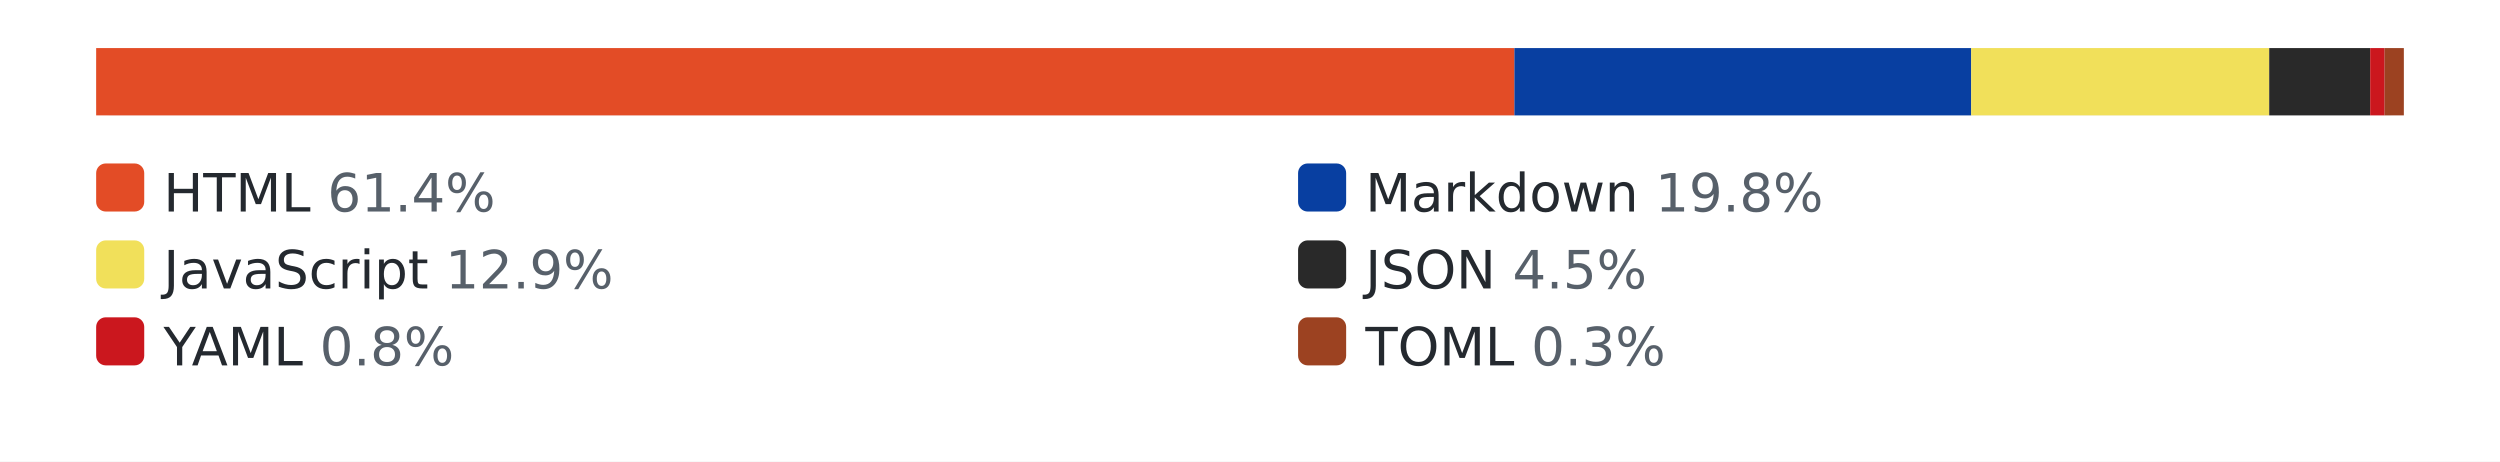
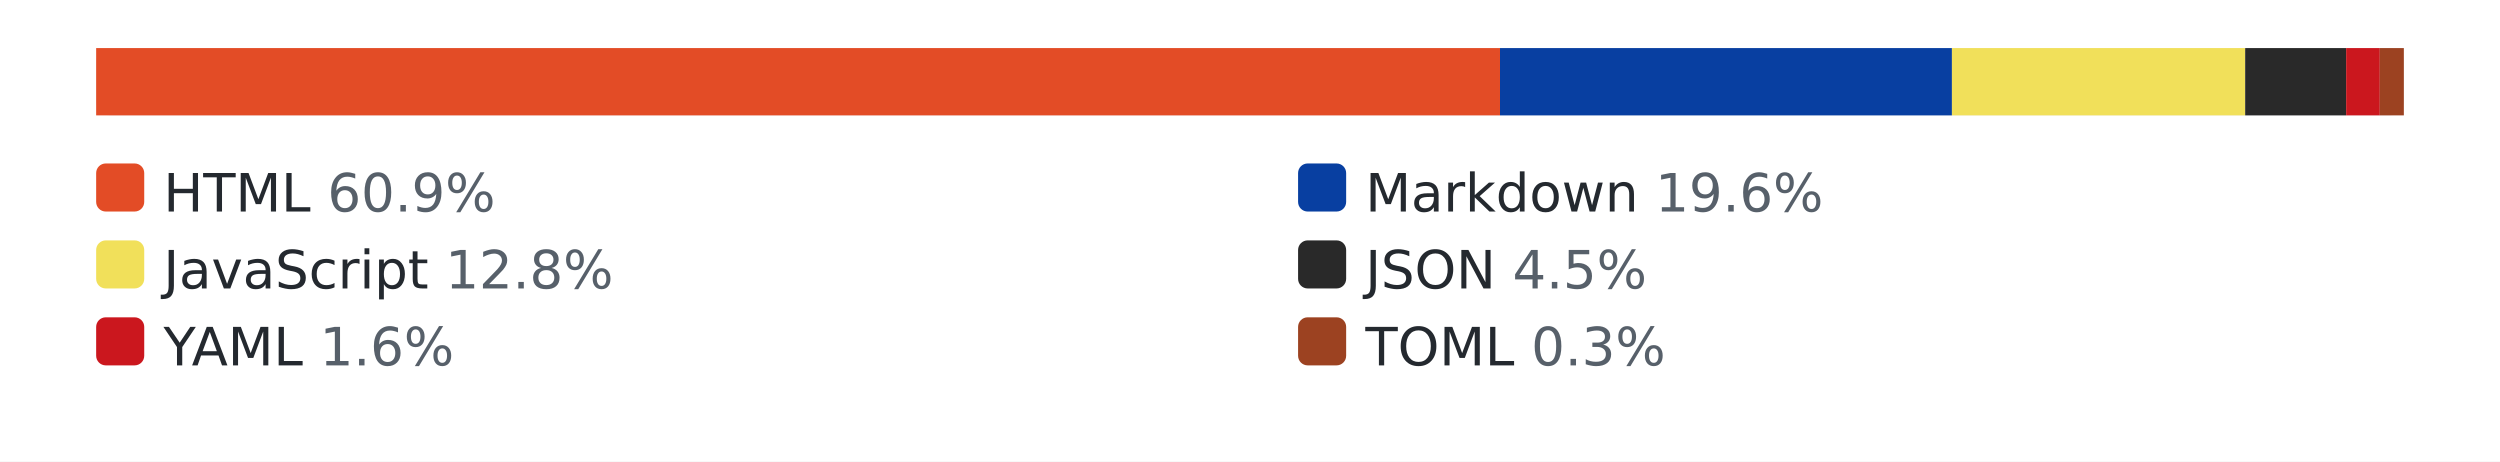
<svg xmlns="http://www.w3.org/2000/svg" width="520" height="96" role="img" aria-label="languages by lines of code">
  <style>.bg{fill:#ffffff}.track{fill:#eaecef}.lbl{fill:#24292f}.pct{fill:#57606a}@media (prefers-color-scheme: dark){.bg{fill:#0d1117}.track{fill:#30363d}.lbl{fill:#e6edf3}.pct{fill:#8b949e}}</style>
  <rect class="bg" width="520" height="96" />
  <rect class="track" x="20" y="10" width="480" height="14" rx="3" />
-   <rect x="20" y="10" width="295" height="14" fill="#e34c26" />
-   <rect x="315" y="10" width="95" height="14" fill="#083fa1" />
-   <rect x="410" y="10" width="62" height="14" fill="#f1e05a" />
-   <rect x="472" y="10" width="21" height="14" fill="#292929" />
-   <rect x="493" y="10" width="3" height="14" fill="#cb171e" />
-   <rect x="496" y="10" width="4" height="14" fill="#9c4221" />
+   <rect x="20" y="10" width="292" height="14" fill="#e34c26" />
+   <rect x="312" y="10" width="94" height="14" fill="#083fa1" />
+   <rect x="406" y="10" width="61" height="14" fill="#f1e05a" />
+   <rect x="467" y="10" width="21" height="14" fill="#292929" />
+   <rect x="488" y="10" width="7" height="14" fill="#cb171e" />
+   <rect x="495" y="10" width="5" height="14" fill="#9c4221" />
  <rect x="20" y="34" width="10" height="10" rx="2" fill="#e34c26" />
-   <text x="34" y="44" font-family="Verdana,Geneva,DejaVu Sans,sans-serif" font-size="11" class="lbl">HTML <tspan class="pct">61.4%</tspan>
+   <text x="34" y="44" font-family="Verdana,Geneva,DejaVu Sans,sans-serif" font-size="11" class="lbl">HTML <tspan class="pct">60.9%</tspan>
  </text>
  <rect x="270" y="34" width="10" height="10" rx="2" fill="#083fa1" />
-   <text x="284" y="44" font-family="Verdana,Geneva,DejaVu Sans,sans-serif" font-size="11" class="lbl">Markdown <tspan class="pct">19.8%</tspan>
+   <text x="284" y="44" font-family="Verdana,Geneva,DejaVu Sans,sans-serif" font-size="11" class="lbl">Markdown <tspan class="pct">19.6%</tspan>
  </text>
  <rect x="20" y="50" width="10" height="10" rx="2" fill="#f1e05a" />
-   <text x="34" y="60" font-family="Verdana,Geneva,DejaVu Sans,sans-serif" font-size="11" class="lbl">JavaScript <tspan class="pct">12.9%</tspan>
+   <text x="34" y="60" font-family="Verdana,Geneva,DejaVu Sans,sans-serif" font-size="11" class="lbl">JavaScript <tspan class="pct">12.8%</tspan>
  </text>
  <rect x="270" y="50" width="10" height="10" rx="2" fill="#292929" />
  <text x="284" y="60" font-family="Verdana,Geneva,DejaVu Sans,sans-serif" font-size="11" class="lbl">JSON <tspan class="pct">4.5%</tspan>
  </text>
  <rect x="20" y="66" width="10" height="10" rx="2" fill="#cb171e" />
-   <text x="34" y="76" font-family="Verdana,Geneva,DejaVu Sans,sans-serif" font-size="11" class="lbl">YAML <tspan class="pct">0.8%</tspan>
+   <text x="34" y="76" font-family="Verdana,Geneva,DejaVu Sans,sans-serif" font-size="11" class="lbl">YAML <tspan class="pct">1.6%</tspan>
  </text>
  <rect x="270" y="66" width="10" height="10" rx="2" fill="#9c4221" />
  <text x="284" y="76" font-family="Verdana,Geneva,DejaVu Sans,sans-serif" font-size="11" class="lbl">TOML <tspan class="pct">0.3%</tspan>
  </text>
</svg>
